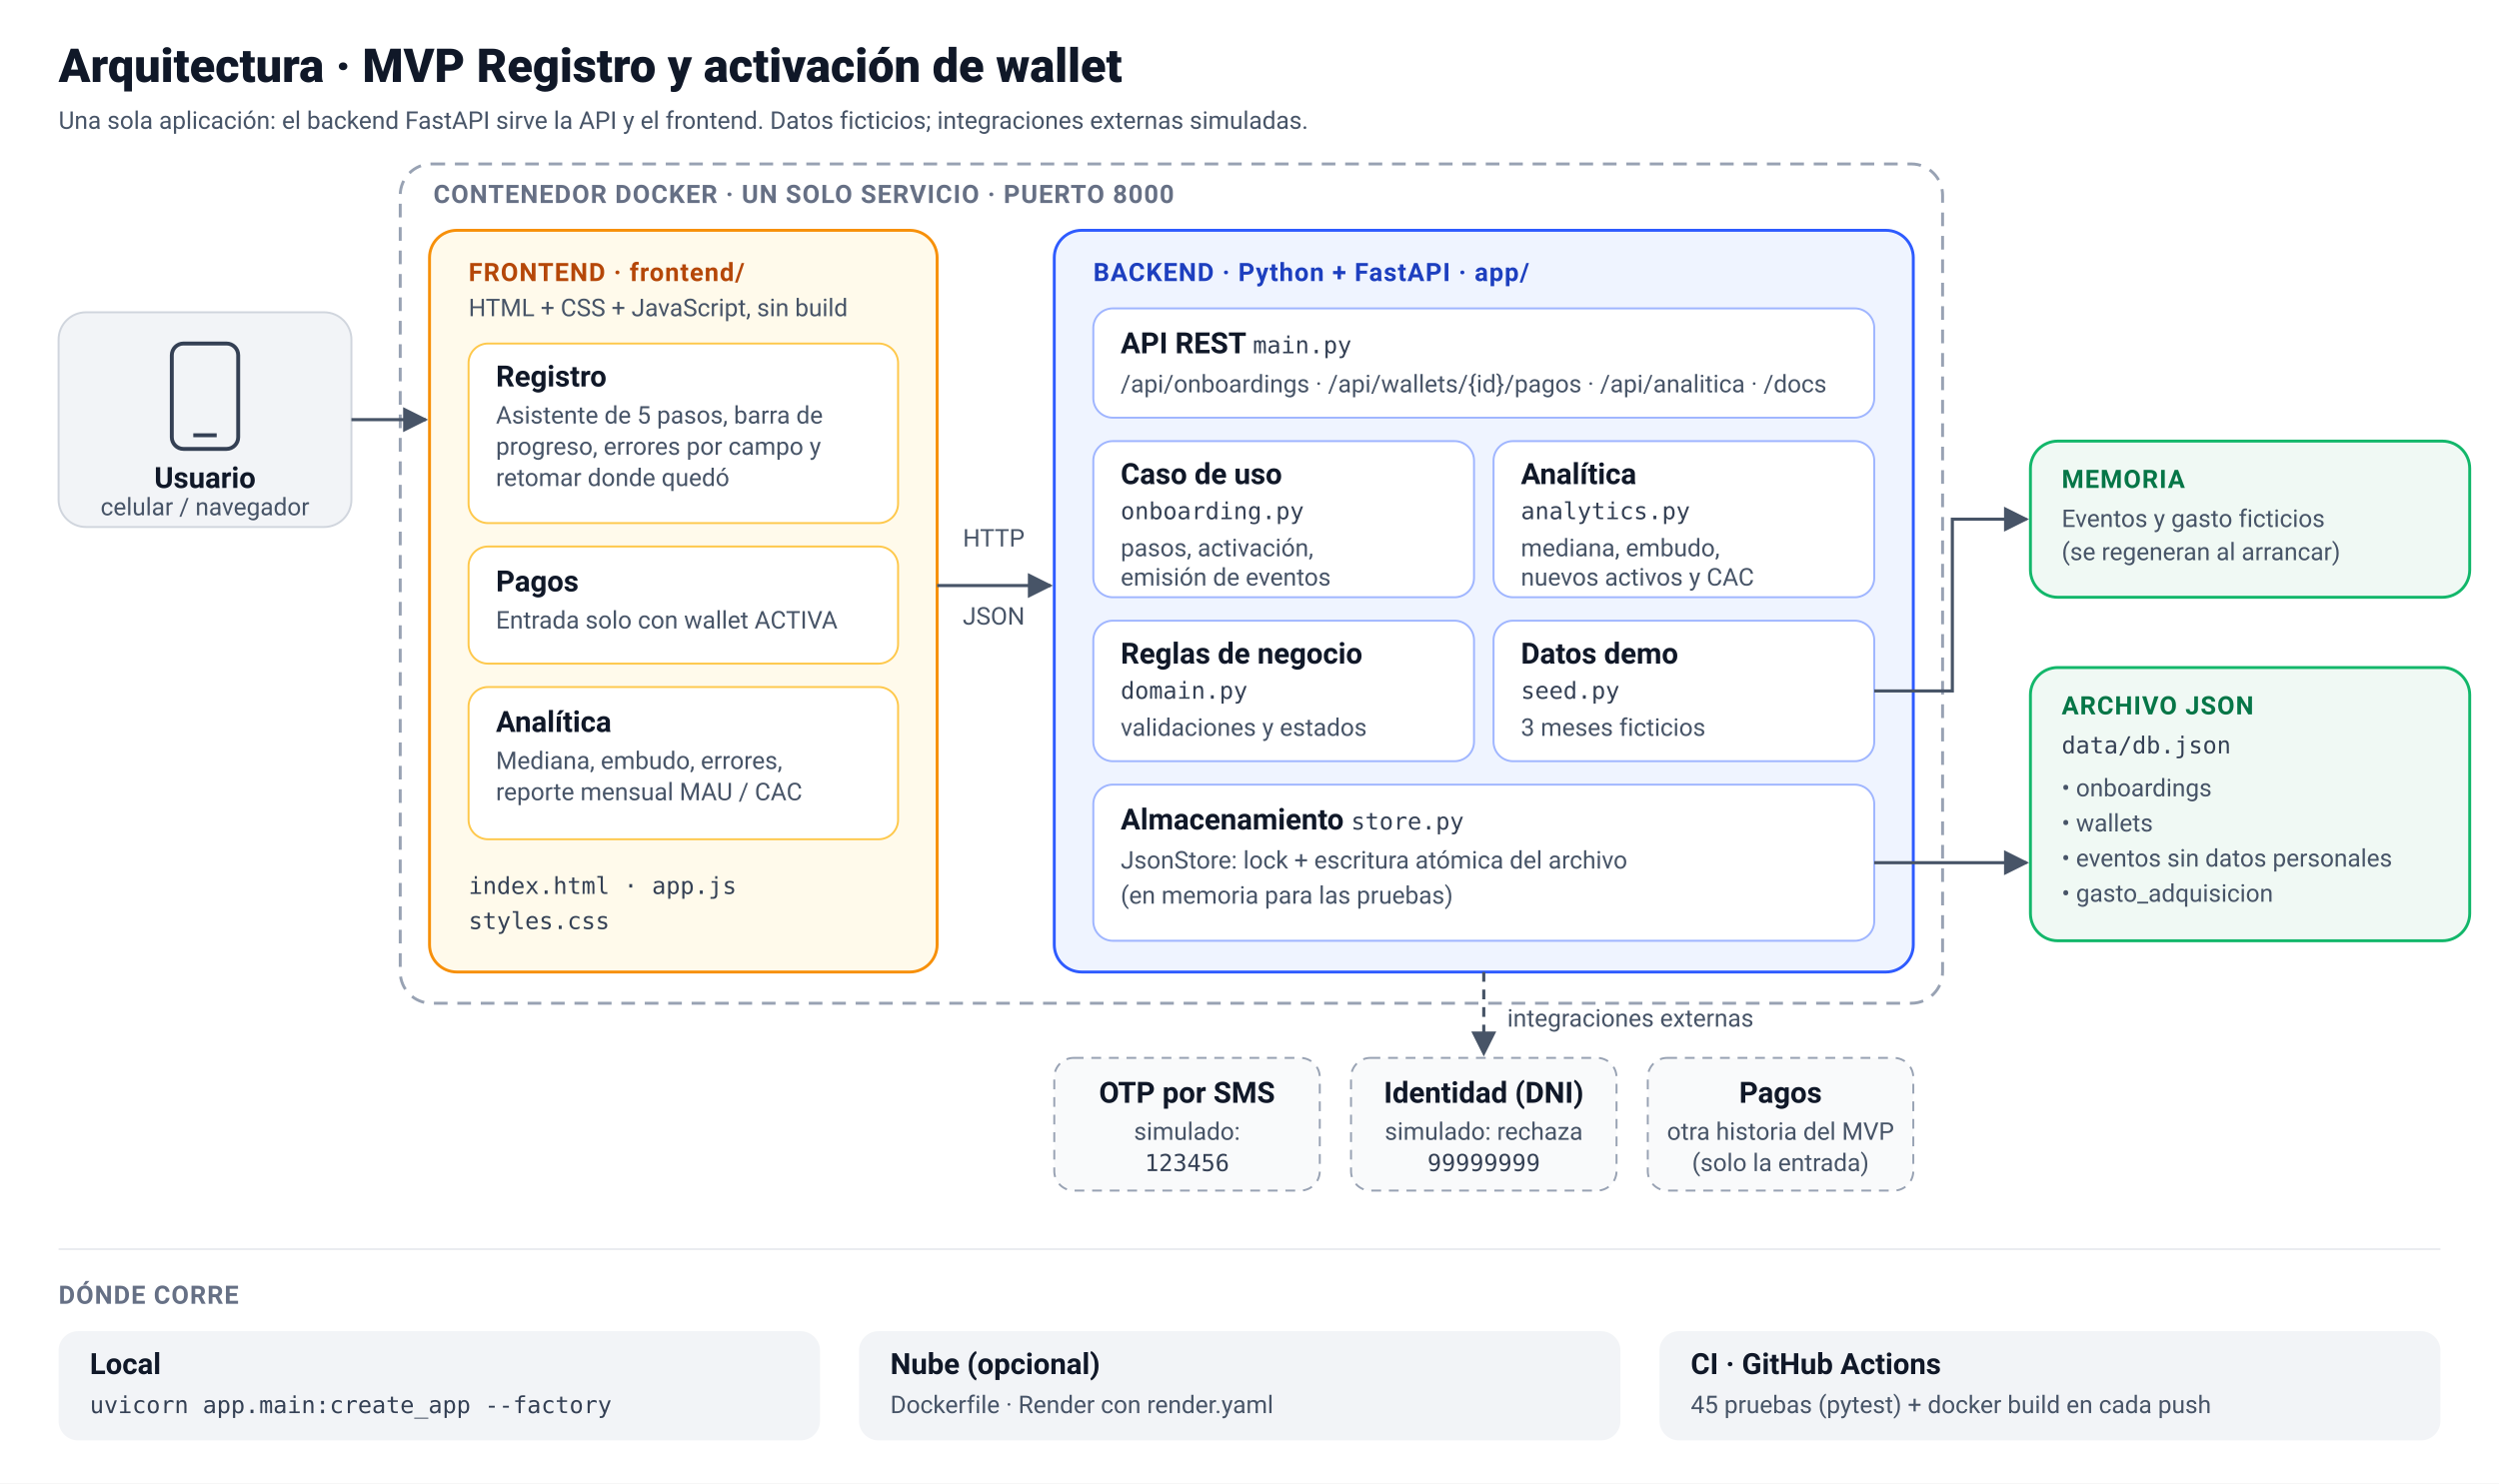
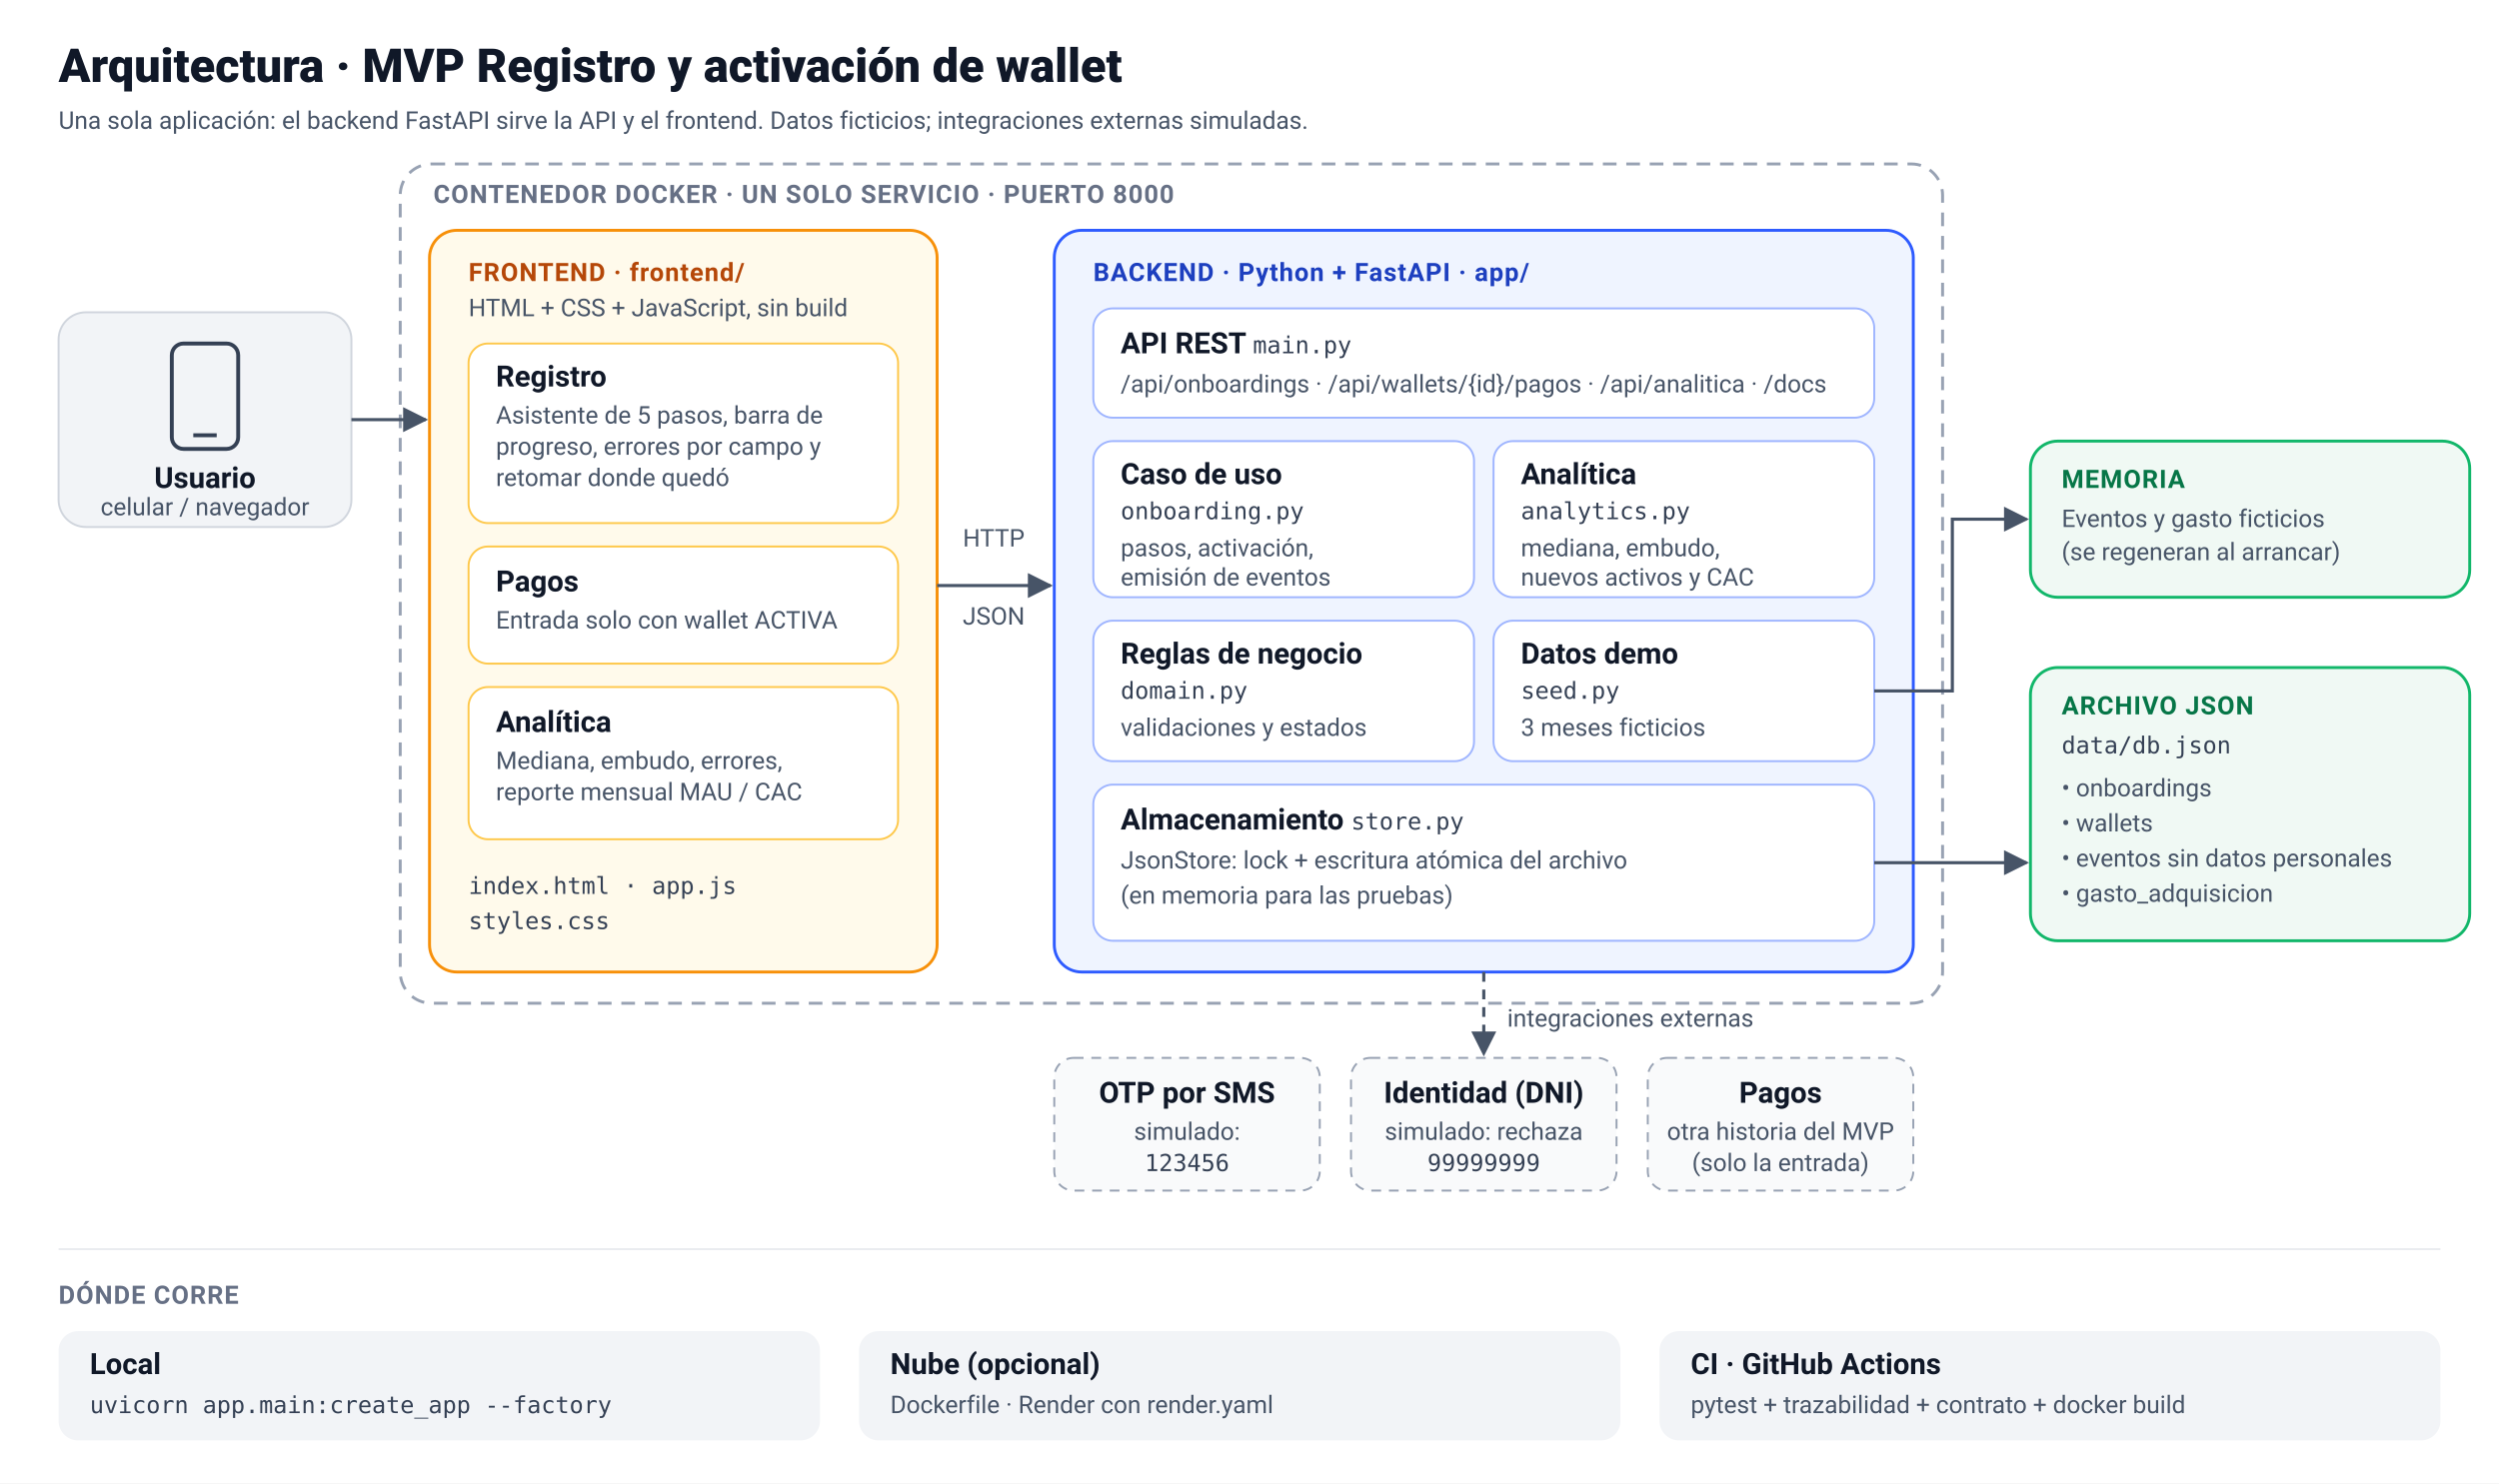
<svg xmlns="http://www.w3.org/2000/svg" viewBox="0 0 1280 760" width="1280" height="760" font-family="Segoe UI, Roboto, Helvetica, Arial, sans-serif">
  <defs>
    <marker id="flecha" viewBox="0 0 10 10" refX="9" refY="5" markerWidth="8" markerHeight="8" orient="auto-start-reverse">
      <path d="M0,0 L10,5 L0,10 z" fill="#475467" />
    </marker>
    <style>
      .t  { font-size: 15px; font-weight: 700; fill: #101828; }
      .s  { font-size: 12.5px; fill: #475467; }
      .c  { font-size: 12px; fill: #344054; font-family: Consolas, Menlo, monospace; }
      .h  { font-size: 13px; font-weight: 700; letter-spacing: .04em; }
      .ln { stroke: #475467; stroke-width: 1.6; fill: none; }
    </style>
  </defs>
  <rect width="1280" height="760" fill="#ffffff" />
  <text x="30" y="42" font-size="24" font-weight="800" fill="#101828">Arquitectura · MVP Registro y activación de wallet</text>
  <text x="30" y="66" class="s">Una sola aplicación: el backend FastAPI sirve la API y el frontend. Datos ficticios; integraciones externas simuladas.</text>
  <rect x="205" y="84" width="790" height="430" rx="16" fill="none" stroke="#98a2b3" stroke-width="1.5" stroke-dasharray="7 5" />
  <text x="222" y="104" class="h" fill="#667085">CONTENEDOR DOCKER · UN SOLO SERVICIO · PUERTO 8000</text>
  <rect x="30" y="160" width="150" height="110" rx="14" fill="#f2f4f7" stroke="#d0d5dd" />
  <rect x="88" y="176" width="34" height="54" rx="6" fill="none" stroke="#344054" stroke-width="2" />
  <line x1="99" y1="223" x2="111" y2="223" stroke="#344054" stroke-width="2" />
  <text x="105" y="250" text-anchor="middle" class="t">Usuario</text>
  <text x="105" y="264" text-anchor="middle" class="s">celular / navegador</text>
  <line x1="180" y1="215" x2="218" y2="215" class="ln" marker-end="url(#flecha)" />
  <rect x="220" y="118" width="260" height="380" rx="14" fill="#fffaeb" stroke="#f79009" stroke-width="1.5" />
  <text x="240" y="144" class="h" fill="#b54708">FRONTEND · frontend/</text>
  <text x="240" y="162" class="s">HTML + CSS + JavaScript, sin build</text>
  <rect x="240" y="176" width="220" height="92" rx="10" fill="#ffffff" stroke="#fec84b" />
  <text x="254" y="198" class="t">Registro</text>
  <text x="254" y="217" class="s">Asistente de 5 pasos, barra de</text>
  <text x="254" y="233" class="s">progreso, errores por campo y</text>
  <text x="254" y="249" class="s">retomar donde quedó</text>
  <rect x="240" y="280" width="220" height="60" rx="10" fill="#ffffff" stroke="#fec84b" />
  <text x="254" y="303" class="t">Pagos</text>
  <text x="254" y="322" class="s">Entrada solo con wallet ACTIVA</text>
  <rect x="240" y="352" width="220" height="78" rx="10" fill="#ffffff" stroke="#fec84b" />
  <text x="254" y="375" class="t">Analítica</text>
  <text x="254" y="394" class="s">Mediana, embudo, errores,</text>
  <text x="254" y="410" class="s">reporte mensual MAU / CAC</text>
  <text x="240" y="458" class="c">index.html · app.js</text>
  <text x="240" y="476" class="c">styles.css</text>
  <line x1="480" y1="300" x2="538" y2="300" class="ln" marker-end="url(#flecha)" />
  <text x="509" y="280" text-anchor="middle" class="s">HTTP</text>
  <text x="509" y="320" text-anchor="middle" class="s">JSON</text>
  <rect x="540" y="118" width="440" height="380" rx="14" fill="#eff4ff" stroke="#2e5bff" stroke-width="1.5" />
  <text x="560" y="144" class="h" fill="#1d3fbf">BACKEND · Python + FastAPI · app/</text>
  <rect x="560" y="158" width="400" height="56" rx="10" fill="#ffffff" stroke="#9fb5ff" />
  <text x="574" y="181" class="t">API REST  <tspan class="c" font-weight="400">main.py</tspan>
  </text>
  <text x="574" y="201" class="s">/api/onboardings · /api/wallets/{id}/pagos · /api/analitica · /docs</text>
  <rect x="560" y="226" width="195" height="80" rx="10" fill="#ffffff" stroke="#9fb5ff" />
  <text x="574" y="248" class="t">Caso de uso</text>
  <text x="574" y="266" class="c">onboarding.py</text>
  <text x="574" y="285" class="s">pasos, activación,</text>
  <text x="574" y="300" class="s">emisión de eventos</text>
  <rect x="765" y="226" width="195" height="80" rx="10" fill="#ffffff" stroke="#9fb5ff" />
  <text x="779" y="248" class="t">Analítica</text>
  <text x="779" y="266" class="c">analytics.py</text>
  <text x="779" y="285" class="s">mediana, embudo,</text>
  <text x="779" y="300" class="s">nuevos activos y CAC</text>
  <rect x="560" y="318" width="195" height="72" rx="10" fill="#ffffff" stroke="#9fb5ff" />
  <text x="574" y="340" class="t">Reglas de negocio</text>
  <text x="574" y="358" class="c">domain.py</text>
  <text x="574" y="377" class="s">validaciones y estados</text>
  <rect x="765" y="318" width="195" height="72" rx="10" fill="#ffffff" stroke="#9fb5ff" />
  <text x="779" y="340" class="t">Datos demo</text>
  <text x="779" y="358" class="c">seed.py</text>
  <text x="779" y="377" class="s">3 meses ficticios</text>
  <rect x="560" y="402" width="400" height="80" rx="10" fill="#ffffff" stroke="#9fb5ff" />
  <text x="574" y="425" class="t">Almacenamiento  <tspan class="c" font-weight="400">store.py</tspan>
  </text>
  <text x="574" y="445" class="s">JsonStore: lock + escritura atómica del archivo</text>
  <text x="574" y="463" class="s">(en memoria para las pruebas)</text>
  <rect x="1040" y="226" width="225" height="80" rx="14" fill="#f0f9f4" stroke="#12b76a" stroke-width="1.5" />
  <text x="1056" y="250" class="h" fill="#067647">MEMORIA</text>
  <text x="1056" y="270" class="s">Eventos y gasto ficticios</text>
  <text x="1056" y="287" class="s">(se regeneran al arrancar)</text>
  <path d="M960 354 H1000 V266 H1038" class="ln" marker-end="url(#flecha)" />
  <rect x="1040" y="342" width="225" height="140" rx="14" fill="#f0f9f4" stroke="#12b76a" stroke-width="1.5" />
  <text x="1056" y="366" class="h" fill="#067647">ARCHIVO JSON</text>
  <text x="1056" y="386" class="c">data/db.json</text>
  <text x="1056" y="408" class="s">• onboardings</text>
  <text x="1056" y="426" class="s">• wallets</text>
  <text x="1056" y="444" class="s">• eventos sin datos personales</text>
  <text x="1056" y="462" class="s">• gasto_adquisicion</text>
  <line x1="960" y1="442" x2="1038" y2="442" class="ln" marker-end="url(#flecha)" />
  <line x1="760" y1="498" x2="760" y2="540" class="ln" stroke-dasharray="5 4" marker-end="url(#flecha)" />
  <text x="772" y="526" class="s">integraciones externas</text>
  <rect x="540" y="542" width="136" height="68" rx="10" fill="#f9fafb" stroke="#98a2b3" stroke-dasharray="5 4" />
  <text x="608" y="565" text-anchor="middle" class="t" font-size="13.5">OTP por SMS</text>
  <text x="608" y="584" text-anchor="middle" class="s">simulado:</text>
  <text x="608" y="600" text-anchor="middle" class="c">123456</text>
  <rect x="692" y="542" width="136" height="68" rx="10" fill="#f9fafb" stroke="#98a2b3" stroke-dasharray="5 4" />
  <text x="760" y="565" text-anchor="middle" class="t" font-size="13.5">Identidad (DNI)</text>
  <text x="760" y="584" text-anchor="middle" class="s">simulado: rechaza</text>
  <text x="760" y="600" text-anchor="middle" class="c">99999999</text>
  <rect x="844" y="542" width="136" height="68" rx="10" fill="#f9fafb" stroke="#98a2b3" stroke-dasharray="5 4" />
  <text x="912" y="565" text-anchor="middle" class="t" font-size="13.5">Pagos</text>
  <text x="912" y="584" text-anchor="middle" class="s">otra historia del MVP</text>
  <text x="912" y="600" text-anchor="middle" class="s">(solo la entrada)</text>
  <line x1="30" y1="640" x2="1250" y2="640" stroke="#eaecf0" />
  <text x="30" y="668" class="h" fill="#667085">DÓNDE CORRE</text>
  <rect x="30" y="682" width="390" height="56" rx="10" fill="#f2f4f7" />
  <text x="46" y="704" class="t" font-size="14">Local</text>
  <text x="46" y="724" class="c">uvicorn app.main:create_app --factory</text>
  <rect x="440" y="682" width="390" height="56" rx="10" fill="#f2f4f7" />
  <text x="456" y="704" class="t" font-size="14">Nube (opcional)</text>
  <text x="456" y="724" class="s">Dockerfile · Render con render.yaml</text>
  <rect x="850" y="682" width="400" height="56" rx="10" fill="#f2f4f7" />
  <text x="866" y="704" class="t" font-size="14">CI · GitHub Actions</text>
-   <text x="866" y="724" class="s">45 pruebas (pytest) + docker build en cada push</text>
+   <text x="866" y="724" class="s">pytest + trazabilidad + contrato + docker build</text>
</svg>
